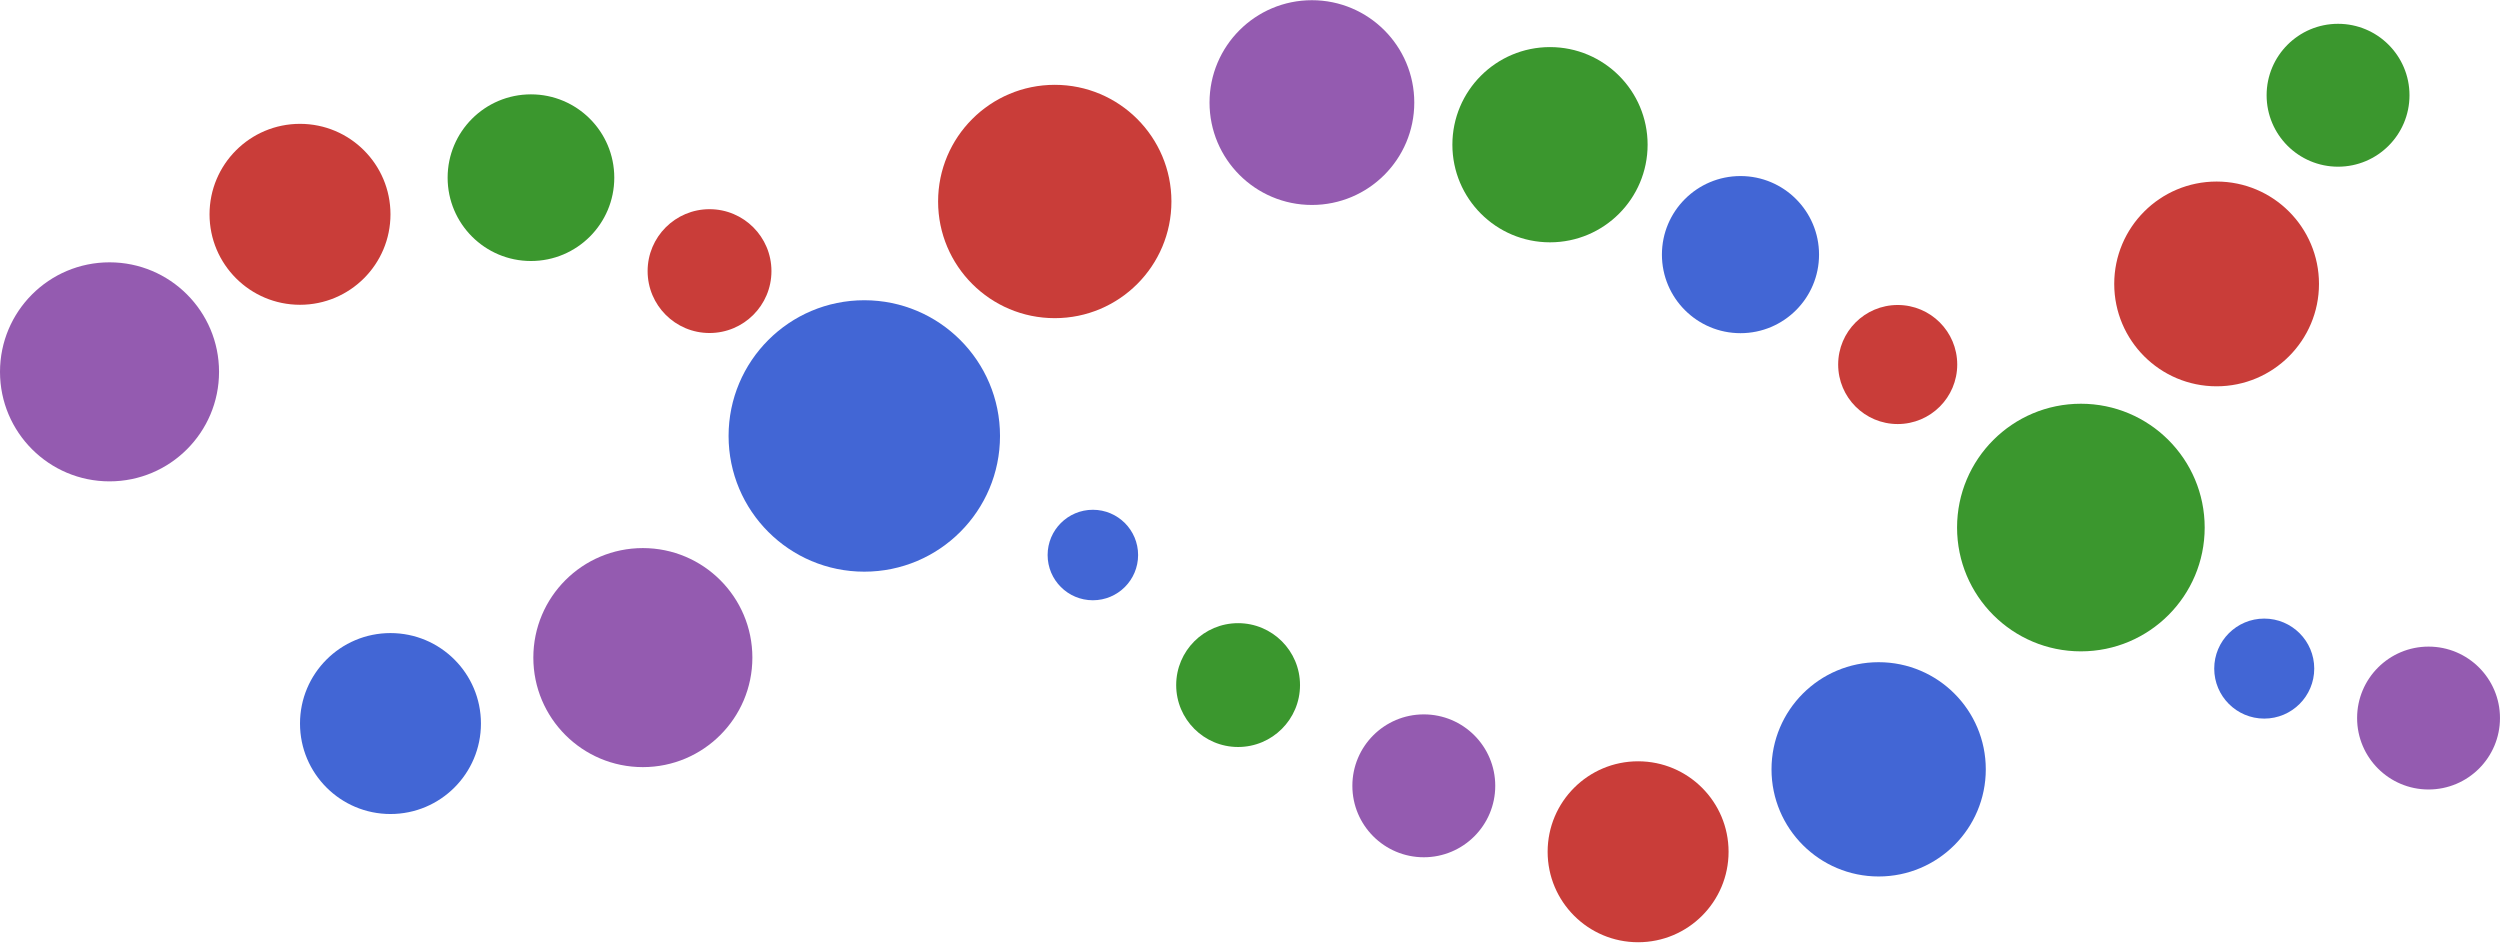
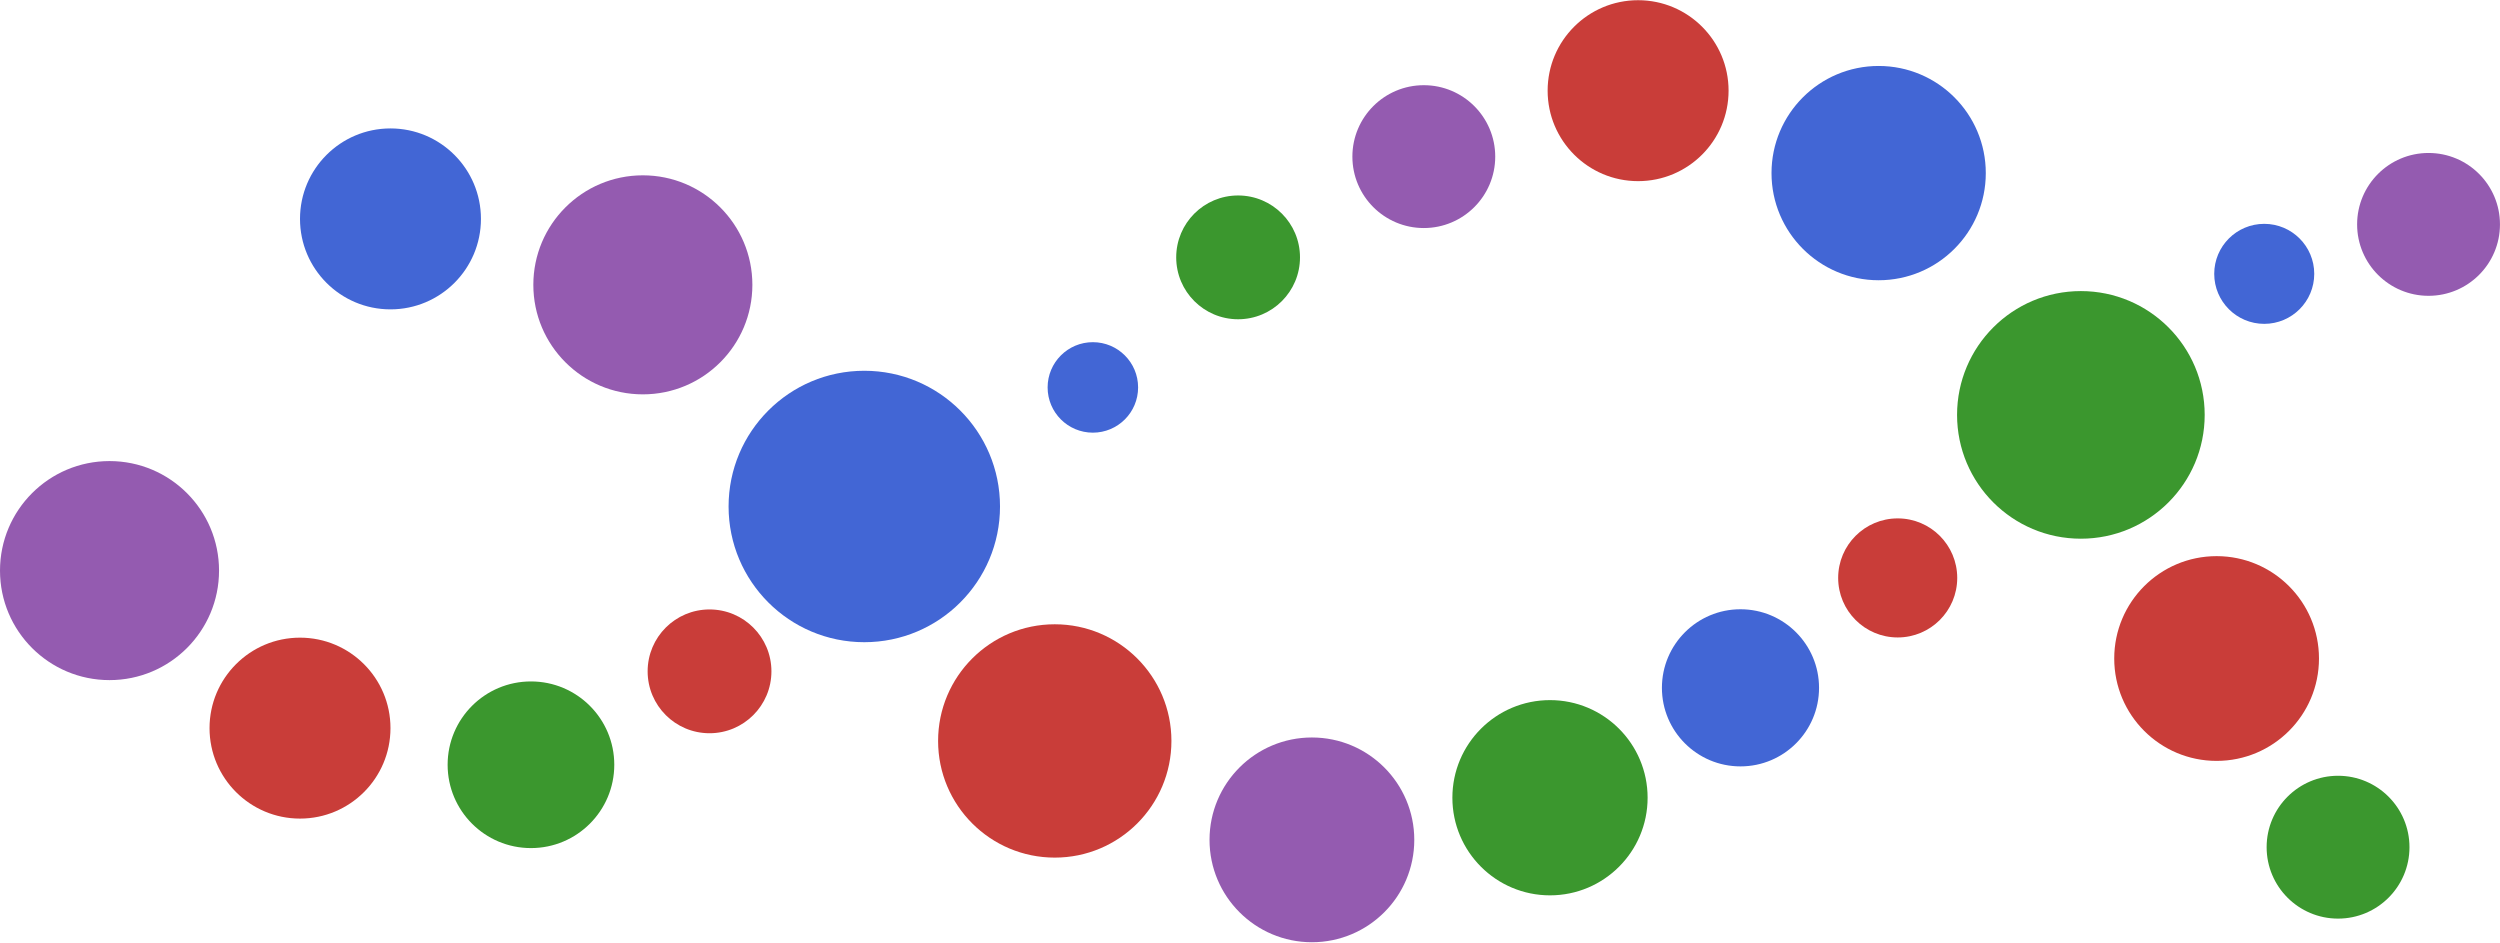
- <svg xmlns="http://www.w3.org/2000/svg" viewBox="0 0 136.481 51.473">
-   <g id="bubble-helix">
-     <circle cx="5.979" cy="20.3" r="5.979" fill="#945bb0" />
-     <circle cx="21.317" cy="39.5" r="4.939" fill="#4266d5" />
-     <circle cx="16.378" cy="11.7" r="4.939" fill="#c93d39" />
-     <circle cx="35.095" cy="35.9" r="5.979" fill="#945bb0" />
-     <circle cx="47.184" cy="23.8" r="7.409" fill="#4266d5" />
-     <circle cx="28.986" cy="9.7" r="4.549" fill="#3b972e" />
-     <circle cx="89.428" cy="46.5" r="4.939" fill="#c93d39" />
-     <circle cx="71.62" cy="5.6" r="5.589" fill="#945bb0" />
-     <circle cx="121.01" cy="15.5" r="5.589" fill="#c93d39" />
-     <circle cx="59.662" cy="30.3" r="2.47" fill="#4266d5" />
-     <circle cx="103.6" cy="19.9" r="3.25" fill="#c93d39" />
-     <circle cx="123.61" cy="36.5" r="2.73" fill="#4266d5" />
-     <circle cx="127.64" cy="5.2" r="3.9" fill="#3b972e" />
-     <circle cx="132.58" cy="39.2" r="3.9" fill="#945bb0" />
-     <circle cx="67.591" cy="37.4" r="3.38" fill="#3b972e" />
-     <circle cx="95.017" cy="13.9" r="4.289" fill="#4266d5" />
-     <circle cx="77.729" cy="42.9" r="3.9" fill="#945bb0" />
-     <circle cx="102.56" cy="42.0" r="5.849" fill="#4266d5" />
-     <circle cx="113.6" cy="28.8" r="6.759" fill="#3b972e" />
-     <circle cx="57.582" cy="11.0" r="6.369" fill="#c93d39" />
-     <circle cx="38.735" cy="14.8" r="3.38" fill="#c93d39" />
-     <circle cx="84.618" cy="7.9" r="5.329" fill="#3b972e" />
+ <svg xmlns="http://www.w3.org/2000/svg" viewBox="0 0 136.481 51.473" version="1.1" id="svg22">
+   <defs id="defs22" />
+   <g id="bubble-helix" transform="matrix(1,0,0,-1,0,51.4501)">
+     <circle cx="5.979" cy="20.3" r="5.979" fill="#945bb0" id="circle1" />
+     <circle cx="21.317" cy="39.5" r="4.939" fill="#4266d5" id="circle2" />
+     <circle cx="16.378" cy="11.7" r="4.939" fill="#c93d39" id="circle3" />
+     <circle cx="35.095" cy="35.9" r="5.979" fill="#945bb0" id="circle4" />
+     <circle cx="47.184" cy="23.8" r="7.409" fill="#4266d5" id="circle5" />
+     <circle cx="28.986" cy="9.7" r="4.549" fill="#3b972e" id="circle6" />
+     <circle cx="89.428" cy="46.5" r="4.939" fill="#c93d39" id="circle7" />
+     <circle cx="71.62" cy="5.6" r="5.589" fill="#945bb0" id="circle8" />
+     <circle cx="121.01" cy="15.5" r="5.589" fill="#c93d39" id="circle9" />
+     <circle cx="59.662" cy="30.3" r="2.47" fill="#4266d5" id="circle10" />
+     <circle cx="103.6" cy="19.9" r="3.25" fill="#c93d39" id="circle11" />
+     <circle cx="123.61" cy="36.5" r="2.73" fill="#4266d5" id="circle12" />
+     <circle cx="127.64" cy="5.2" r="3.899" fill="#3b972e" id="circle13" />
+     <circle cx="132.58" cy="39.2" r="3.899" fill="#945bb0" id="circle14" />
+     <circle cx="67.591" cy="37.4" r="3.379" fill="#3b972e" id="circle15" />
+     <circle cx="95.017" cy="13.9" r="4.289" fill="#4266d5" id="circle16" />
+     <circle cx="77.729" cy="42.9" r="3.899" fill="#945bb0" id="circle17" />
+     <circle cx="102.56" cy="42" r="5.849" fill="#4266d5" id="circle18" />
+     <circle cx="113.6" cy="28.8" r="6.759" fill="#3b972e" id="circle19" />
+     <circle cx="57.582" cy="11" r="6.369" fill="#c93d39" id="circle20" />
+     <circle cx="38.735" cy="14.8" r="3.379" fill="#c93d39" id="circle21" />
+     <circle cx="84.618" cy="7.9" r="5.329" fill="#3b972e" id="circle22" />
  </g>
</svg>
